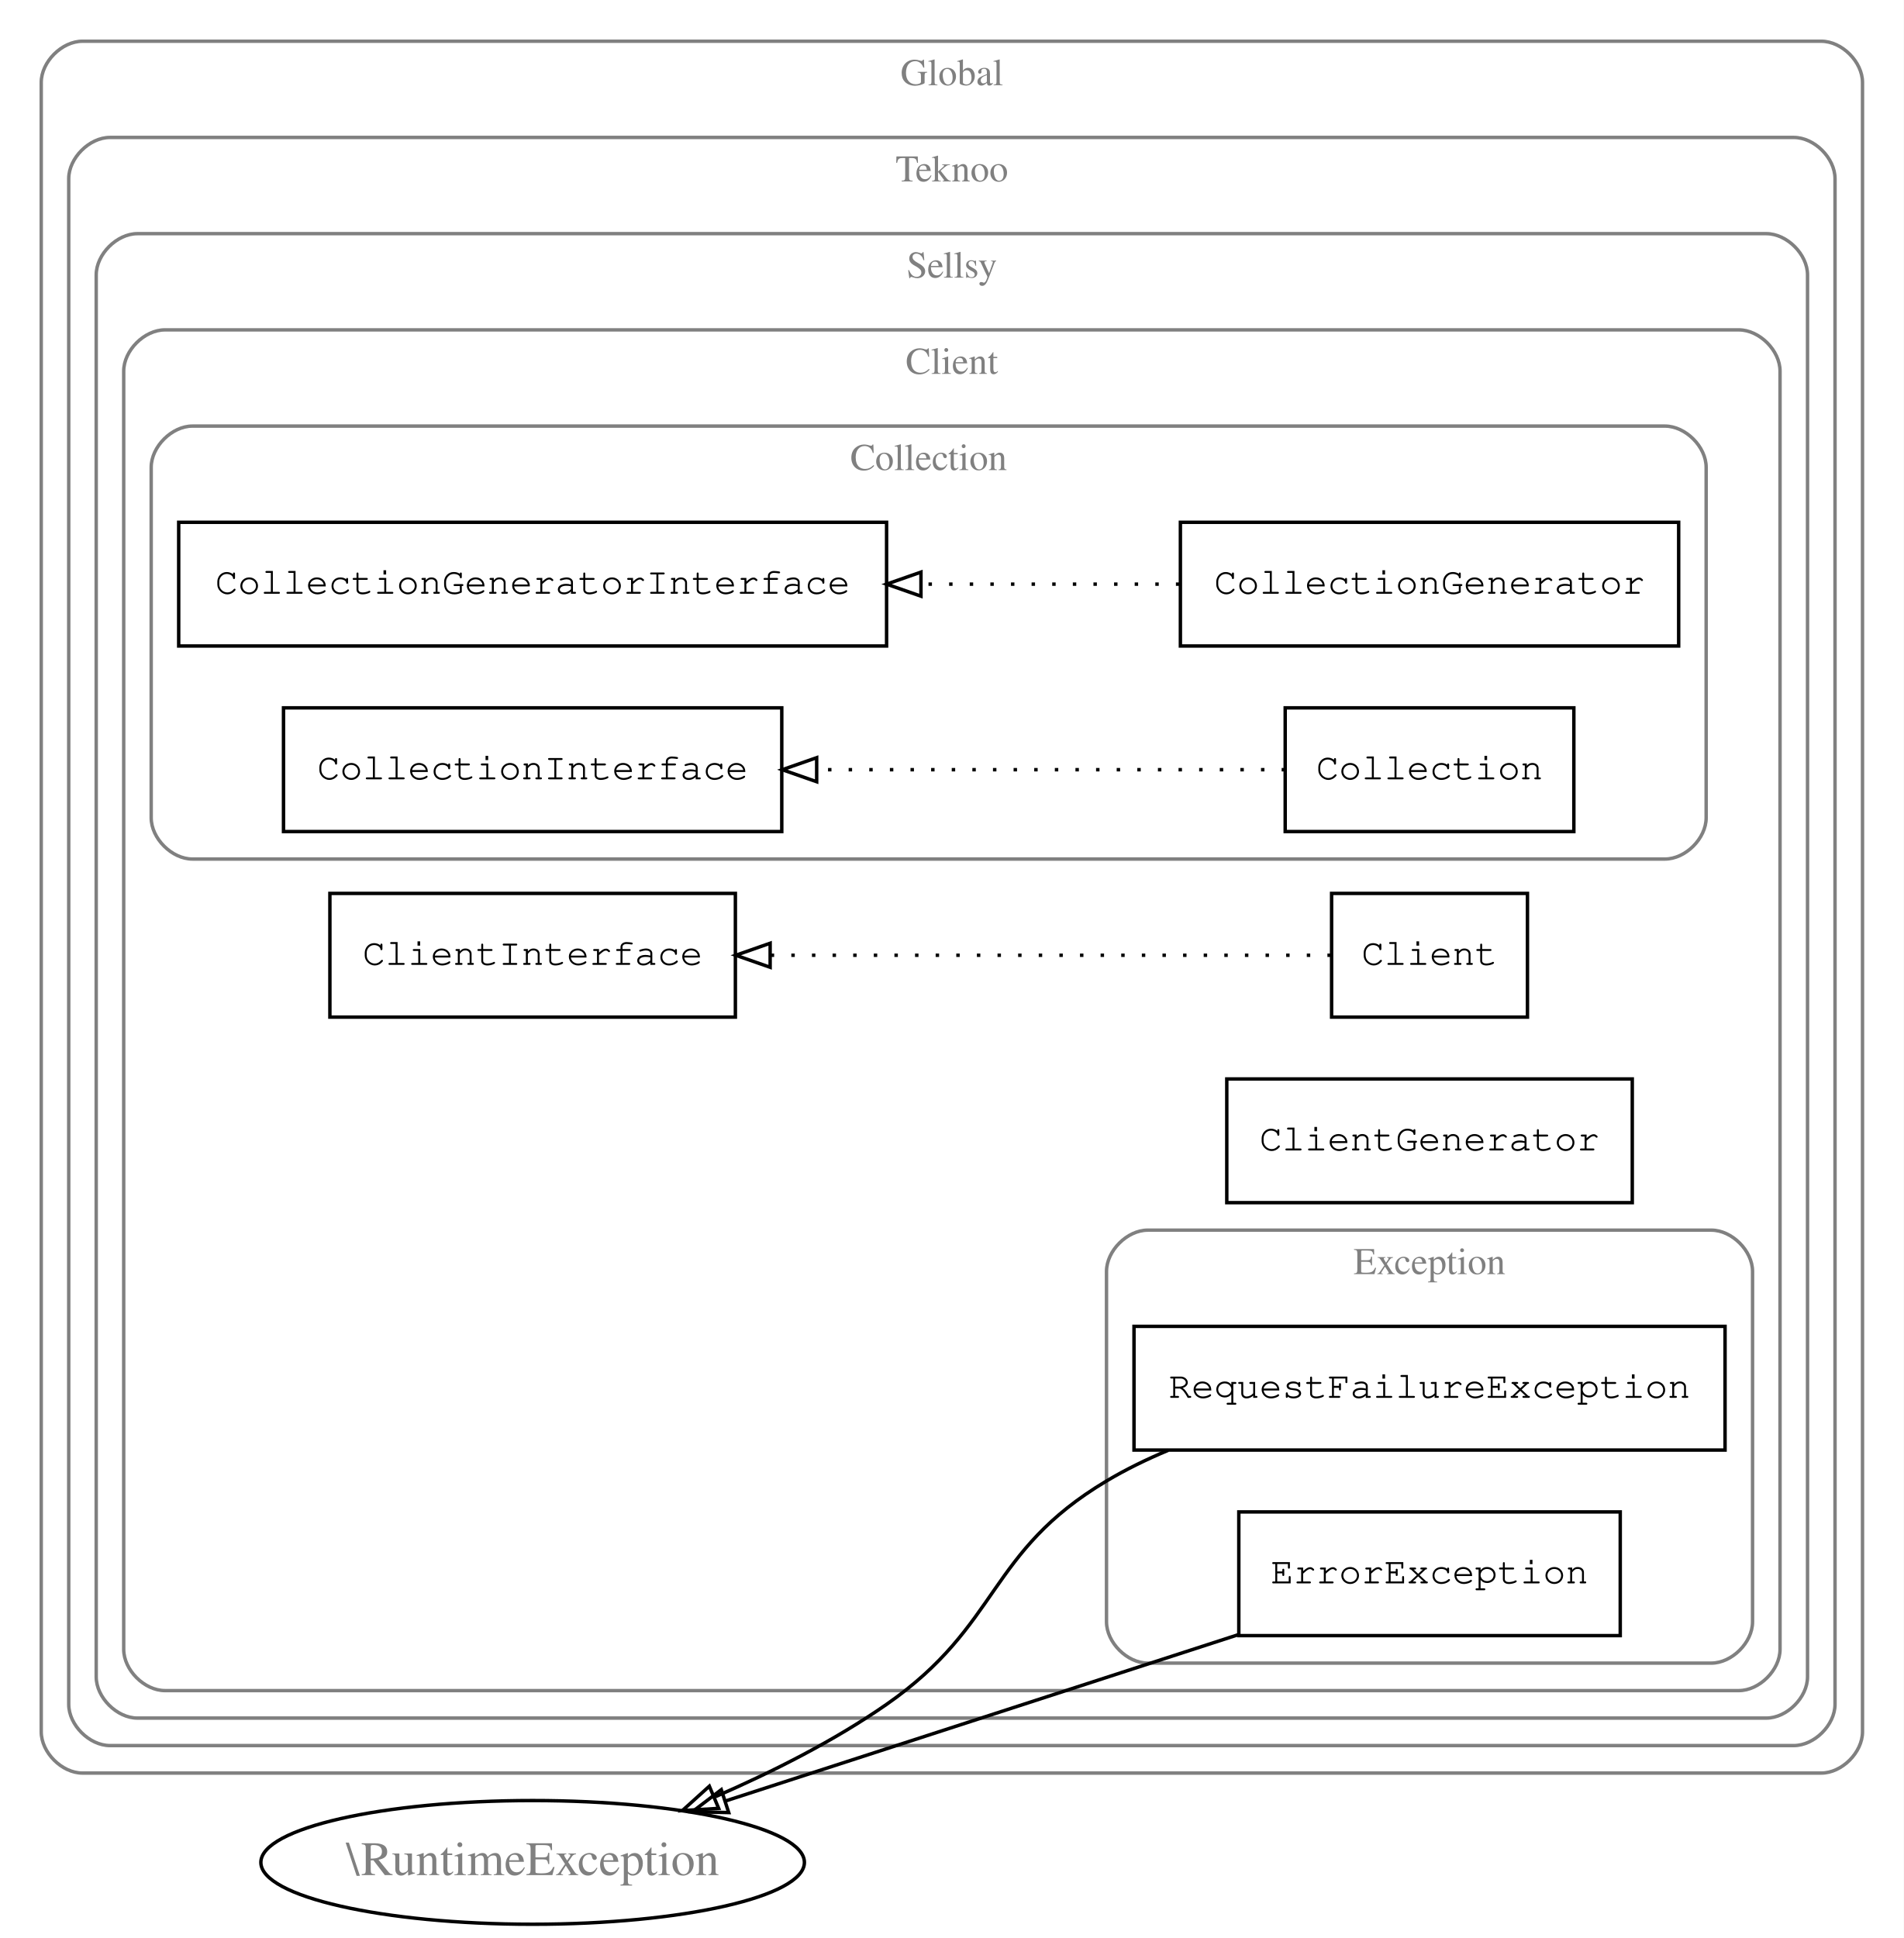
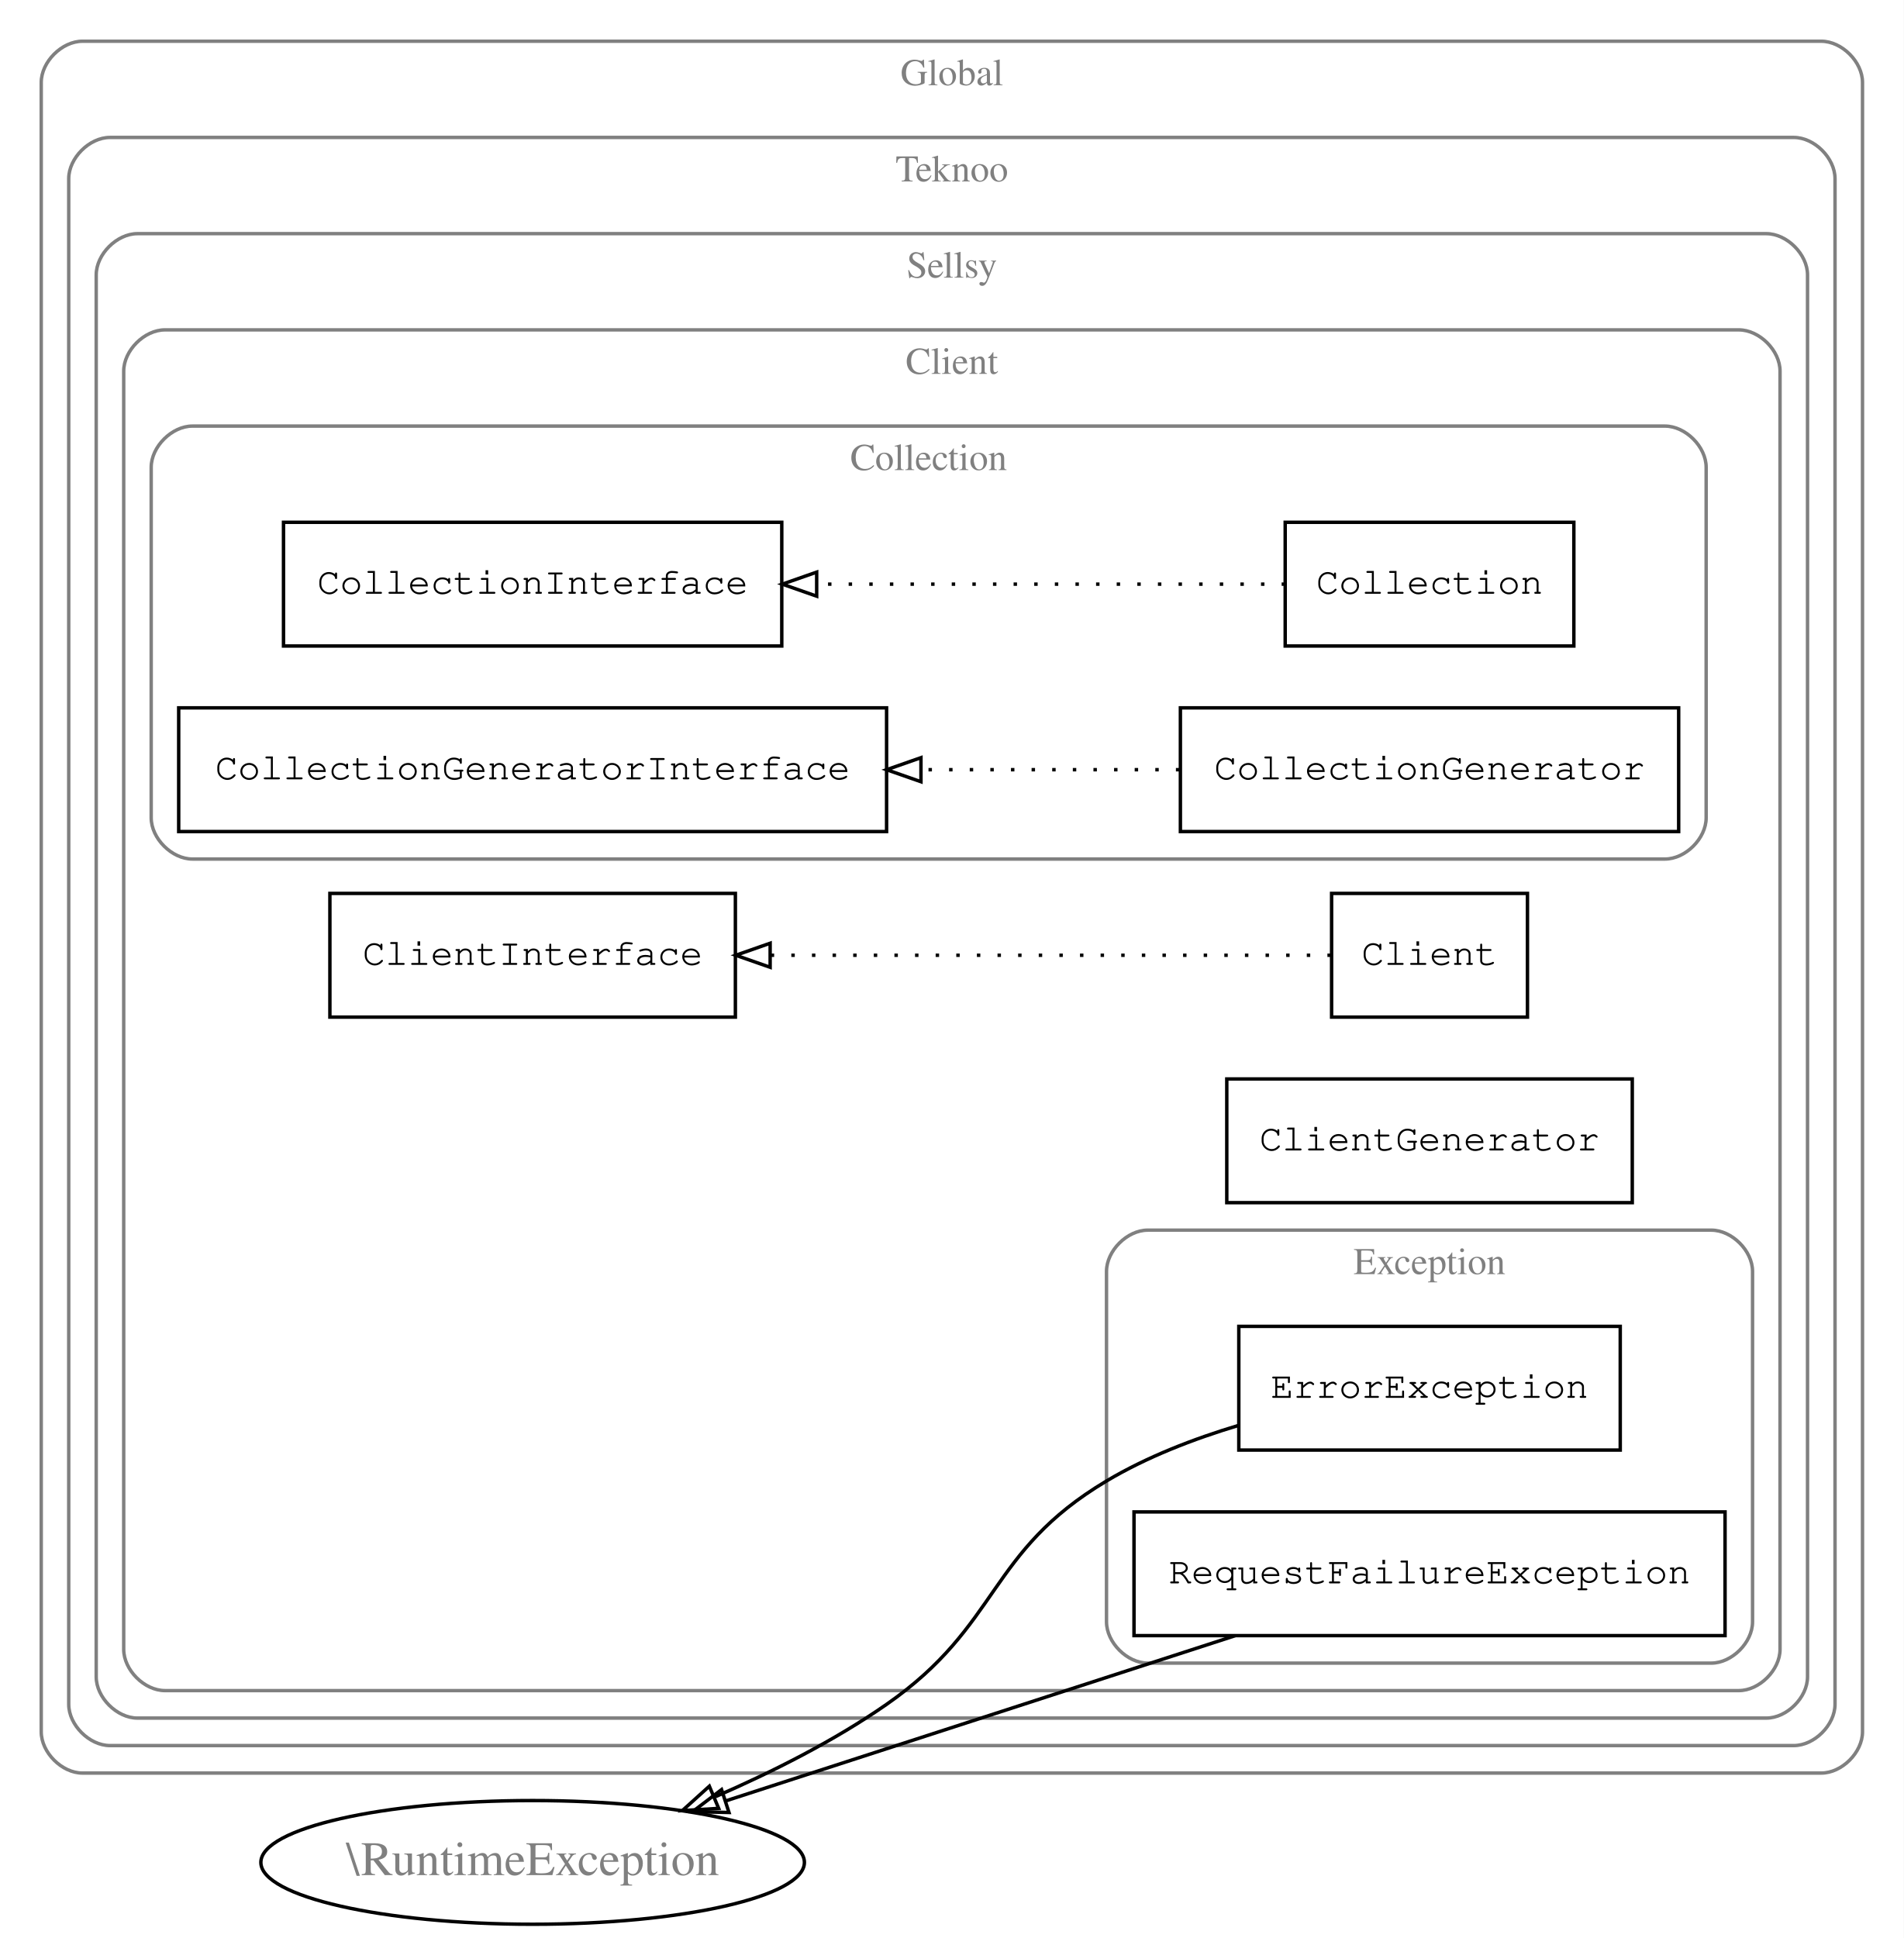
<svg xmlns="http://www.w3.org/2000/svg" width="554pt" height="564pt" viewBox="0.00 0.00 554.00 564.00">
  <g id="graph0" class="graph" transform="scale(1 1) rotate(0) translate(4 560)">
    <polygon fill="white" stroke="none" points="-4,4 -4,-560 550,-560 550,4 -4,4" />
    <g id="clust1" class="cluster">
      <path fill="none" stroke="gray" d="M20,-44C20,-44 526,-44 526,-44 532,-44 538,-50 538,-56 538,-56 538,-536 538,-536 538,-542 532,-548 526,-548 526,-548 20,-548 20,-548 14,-548 8,-542 8,-536 8,-536 8,-56 8,-56 8,-50 14,-44 20,-44" />
      <text text-anchor="middle" x="273" y="-535.2" font-family="Times,serif" font-size="11.00" fill="gray">Global</text>
    </g>
    <g id="clust2" class="cluster">
      <path fill="none" stroke="gray" d="M28,-52C28,-52 518,-52 518,-52 524,-52 530,-58 530,-64 530,-64 530,-508 530,-508 530,-514 524,-520 518,-520 518,-520 28,-520 28,-520 22,-520 16,-514 16,-508 16,-508 16,-64 16,-64 16,-58 22,-52 28,-52" />
      <text text-anchor="middle" x="273" y="-507.2" font-family="Times,serif" font-size="11.00" fill="gray">Teknoo</text>
    </g>
    <g id="clust3" class="cluster">
      <path fill="none" stroke="gray" d="M36,-60C36,-60 510,-60 510,-60 516,-60 522,-66 522,-72 522,-72 522,-480 522,-480 522,-486 516,-492 510,-492 510,-492 36,-492 36,-492 30,-492 24,-486 24,-480 24,-480 24,-72 24,-72 24,-66 30,-60 36,-60" />
      <text text-anchor="middle" x="273" y="-479.2" font-family="Times,serif" font-size="11.00" fill="gray">Sellsy</text>
    </g>
    <g id="clust4" class="cluster">
      <path fill="none" stroke="gray" d="M44,-68C44,-68 502,-68 502,-68 508,-68 514,-74 514,-80 514,-80 514,-452 514,-452 514,-458 508,-464 502,-464 502,-464 44,-464 44,-464 38,-464 32,-458 32,-452 32,-452 32,-80 32,-80 32,-74 38,-68 44,-68" />
      <text text-anchor="middle" x="273" y="-451.2" font-family="Times,serif" font-size="11.00" fill="gray">Client</text>
    </g>
    <g id="clust5" class="cluster">
      <path fill="none" stroke="gray" d="M330,-76C330,-76 494,-76 494,-76 500,-76 506,-82 506,-88 506,-88 506,-190 506,-190 506,-196 500,-202 494,-202 494,-202 330,-202 330,-202 324,-202 318,-196 318,-190 318,-190 318,-88 318,-88 318,-82 324,-76 330,-76" />
      <text text-anchor="middle" x="412" y="-189.2" font-family="Times,serif" font-size="11.00" fill="gray">Exception</text>
    </g>
    <g id="clust6" class="cluster">
      <path fill="none" stroke="gray" d="M52,-310C52,-310 480.5,-310 480.5,-310 486.5,-310 492.5,-316 492.5,-322 492.5,-322 492.5,-424 492.5,-424 492.5,-430 486.5,-436 480.5,-436 480.5,-436 52,-436 52,-436 46,-436 40,-430 40,-424 40,-424 40,-322 40,-322 40,-316 46,-310 52,-310" />
      <text text-anchor="middle" x="266.25" y="-423.2" font-family="Times,serif" font-size="11.00" fill="gray">Collection</text>
    </g>
    <g id="node1" class="node">
-       <polygon fill="none" stroke="black" points="498,-174 326,-174 326,-138 498,-138 498,-174" />
-       <text text-anchor="middle" x="412" y="-153.2" font-family="Courier,monospace" font-size="11.00">RequestFailureException</text>
+       <polygon fill="none" stroke="black" points="467.5,-174 356.5,-174 356.5,-138 467.5,-138 467.5,-174" />
+       <text text-anchor="middle" x="412" y="-153.2" font-family="Courier,monospace" font-size="11.00">ErrorException</text>
    </g>
    <g id="node10" class="node">
      <ellipse fill="none" stroke="black" cx="151" cy="-18" rx="79.087" ry="18" />
      <text text-anchor="middle" x="151" y="-14.3" font-family="Times,serif" font-size="14.00" fill="gray">\RuntimeException</text>
    </g>
    <g id="edge1" class="edge">
-       <path fill="none" stroke="black" d="M335.956,-137.93C329.705,-135.321 323.631,-132.359 318,-129 283.182,-108.231 287.267,-87.172 254,-64 238.81,-53.419 220.794,-44.341 204.162,-37.114" />
+       <path fill="none" stroke="black" d="M356.436,-145.179C343.3,-141.241 329.695,-135.976 318,-129 283.182,-108.231 287.267,-87.172 254,-64 238.81,-53.419 220.794,-44.341 204.162,-37.114" />
      <polygon fill="none" stroke="black" points="205.136,-33.727 194.561,-33.075 202.421,-40.179 205.136,-33.727" />
    </g>
    <g id="node2" class="node">
-       <polygon fill="none" stroke="black" points="467.5,-120 356.5,-120 356.5,-84 467.5,-84 467.5,-120" />
-       <text text-anchor="middle" x="412" y="-99.2" font-family="Courier,monospace" font-size="11.00">ErrorException</text>
+       <polygon fill="none" stroke="black" points="498,-120 326,-120 326,-84 498,-84 498,-120" />
+       <text text-anchor="middle" x="412" y="-99.2" font-family="Courier,monospace" font-size="11.00">RequestFailureException</text>
    </g>
    <g id="edge2" class="edge">
-       <path fill="none" stroke="black" d="M356.389,-84.288C312.512,-70.058 251.159,-50.16 207.142,-35.884" />
-       <polygon fill="none" stroke="black" points="208.06,-32.502 197.468,-32.746 205.9,-39.161 208.06,-32.502" />
+       <path fill="none" stroke="black" d="M355.438,-83.98C311.633,-69.773 250.853,-50.06 207.154,-35.888" />
+       <polygon fill="none" stroke="black" points="208.138,-32.528 197.546,-32.772 205.979,-39.186 208.138,-32.528" />
    </g>
    <g id="node3" class="node">
-       <polygon fill="none" stroke="black" points="484.5,-408 339.5,-408 339.5,-372 484.5,-372 484.5,-408" />
-       <text text-anchor="middle" x="412" y="-387.2" font-family="Courier,monospace" font-size="11.00">CollectionGenerator</text>
+       <polygon fill="none" stroke="black" points="454,-408 370,-408 370,-372 454,-372 454,-408" />
+       <text text-anchor="middle" x="412" y="-387.2" font-family="Courier,monospace" font-size="11.00">Collection</text>
    </g>
    <g id="node5" class="node">
-       <polygon fill="none" stroke="black" points="254,-408 48,-408 48,-372 254,-372 254,-408" />
-       <text text-anchor="middle" x="151" y="-387.2" font-family="Courier,monospace" font-size="11.00">CollectionGeneratorInterface</text>
+       <polygon fill="none" stroke="black" points="223.5,-408 78.5,-408 78.5,-372 223.5,-372 223.5,-408" />
+       <text text-anchor="middle" x="151" y="-387.2" font-family="Courier,monospace" font-size="11.00">CollectionInterface</text>
    </g>
-     <g id="edge3" class="edge">
-       <path fill="none" stroke="black" stroke-dasharray="1,5" d="M339.198,-390C315.937,-390 289.555,-390 264.088,-390" />
-       <polygon fill="none" stroke="black" points="264.004,-386.5 254.003,-390 264.003,-393.5 264.004,-386.5" />
+     <g id="edge4" class="edge">
+       <path fill="none" stroke="black" stroke-dasharray="1,5" d="M369.961,-390C333.493,-390 279.098,-390 233.772,-390" />
+       <polygon fill="none" stroke="black" points="233.656,-386.5 223.656,-390 233.656,-393.5 233.656,-386.5" />
    </g>
    <g id="node4" class="node">
-       <polygon fill="none" stroke="black" points="454,-354 370,-354 370,-318 454,-318 454,-354" />
-       <text text-anchor="middle" x="412" y="-333.2" font-family="Courier,monospace" font-size="11.00">Collection</text>
+       <polygon fill="none" stroke="black" points="484.5,-354 339.5,-354 339.5,-318 484.5,-318 484.5,-354" />
+       <text text-anchor="middle" x="412" y="-333.2" font-family="Courier,monospace" font-size="11.00">CollectionGenerator</text>
    </g>
    <g id="node6" class="node">
-       <polygon fill="none" stroke="black" points="223.5,-354 78.5,-354 78.5,-318 223.5,-318 223.5,-354" />
-       <text text-anchor="middle" x="151" y="-333.2" font-family="Courier,monospace" font-size="11.00">CollectionInterface</text>
+       <polygon fill="none" stroke="black" points="254,-354 48,-354 48,-318 254,-318 254,-354" />
+       <text text-anchor="middle" x="151" y="-333.2" font-family="Courier,monospace" font-size="11.00">CollectionGeneratorInterface</text>
    </g>
-     <g id="edge4" class="edge">
-       <path fill="none" stroke="black" stroke-dasharray="1,5" d="M369.961,-336C333.493,-336 279.098,-336 233.772,-336" />
-       <polygon fill="none" stroke="black" points="233.656,-332.5 223.656,-336 233.656,-339.5 233.656,-332.5" />
+     <g id="edge5" class="edge">
+       <path fill="none" stroke="black" stroke-dasharray="1,5" d="M339.198,-336C315.937,-336 289.555,-336 264.088,-336" />
+       <polygon fill="none" stroke="black" points="264.004,-332.5 254.003,-336 264.003,-339.5 264.004,-332.5" />
    </g>
    <g id="node7" class="node">
      <polygon fill="none" stroke="black" points="471,-246 353,-246 353,-210 471,-210 471,-246" />
      <text text-anchor="middle" x="412" y="-225.2" font-family="Courier,monospace" font-size="11.00">ClientGenerator</text>
    </g>
    <g id="node8" class="node">
      <polygon fill="none" stroke="black" points="440.5,-300 383.5,-300 383.5,-264 440.5,-264 440.5,-300" />
      <text text-anchor="middle" x="412" y="-279.2" font-family="Courier,monospace" font-size="11.00">Client</text>
    </g>
    <g id="node9" class="node">
      <polygon fill="none" stroke="black" points="210,-300 92,-300 92,-264 210,-264 210,-300" />
      <text text-anchor="middle" x="151" y="-279.2" font-family="Courier,monospace" font-size="11.00">ClientInterface</text>
    </g>
-     <g id="edge5" class="edge">
+     <g id="edge3" class="edge">
      <path fill="none" stroke="black" stroke-dasharray="1,5" d="M383.282,-282C344.665,-282 273.424,-282 220.173,-282" />
      <polygon fill="none" stroke="black" points="220.115,-278.5 210.115,-282 220.115,-285.5 220.115,-278.5" />
    </g>
  </g>
</svg>
